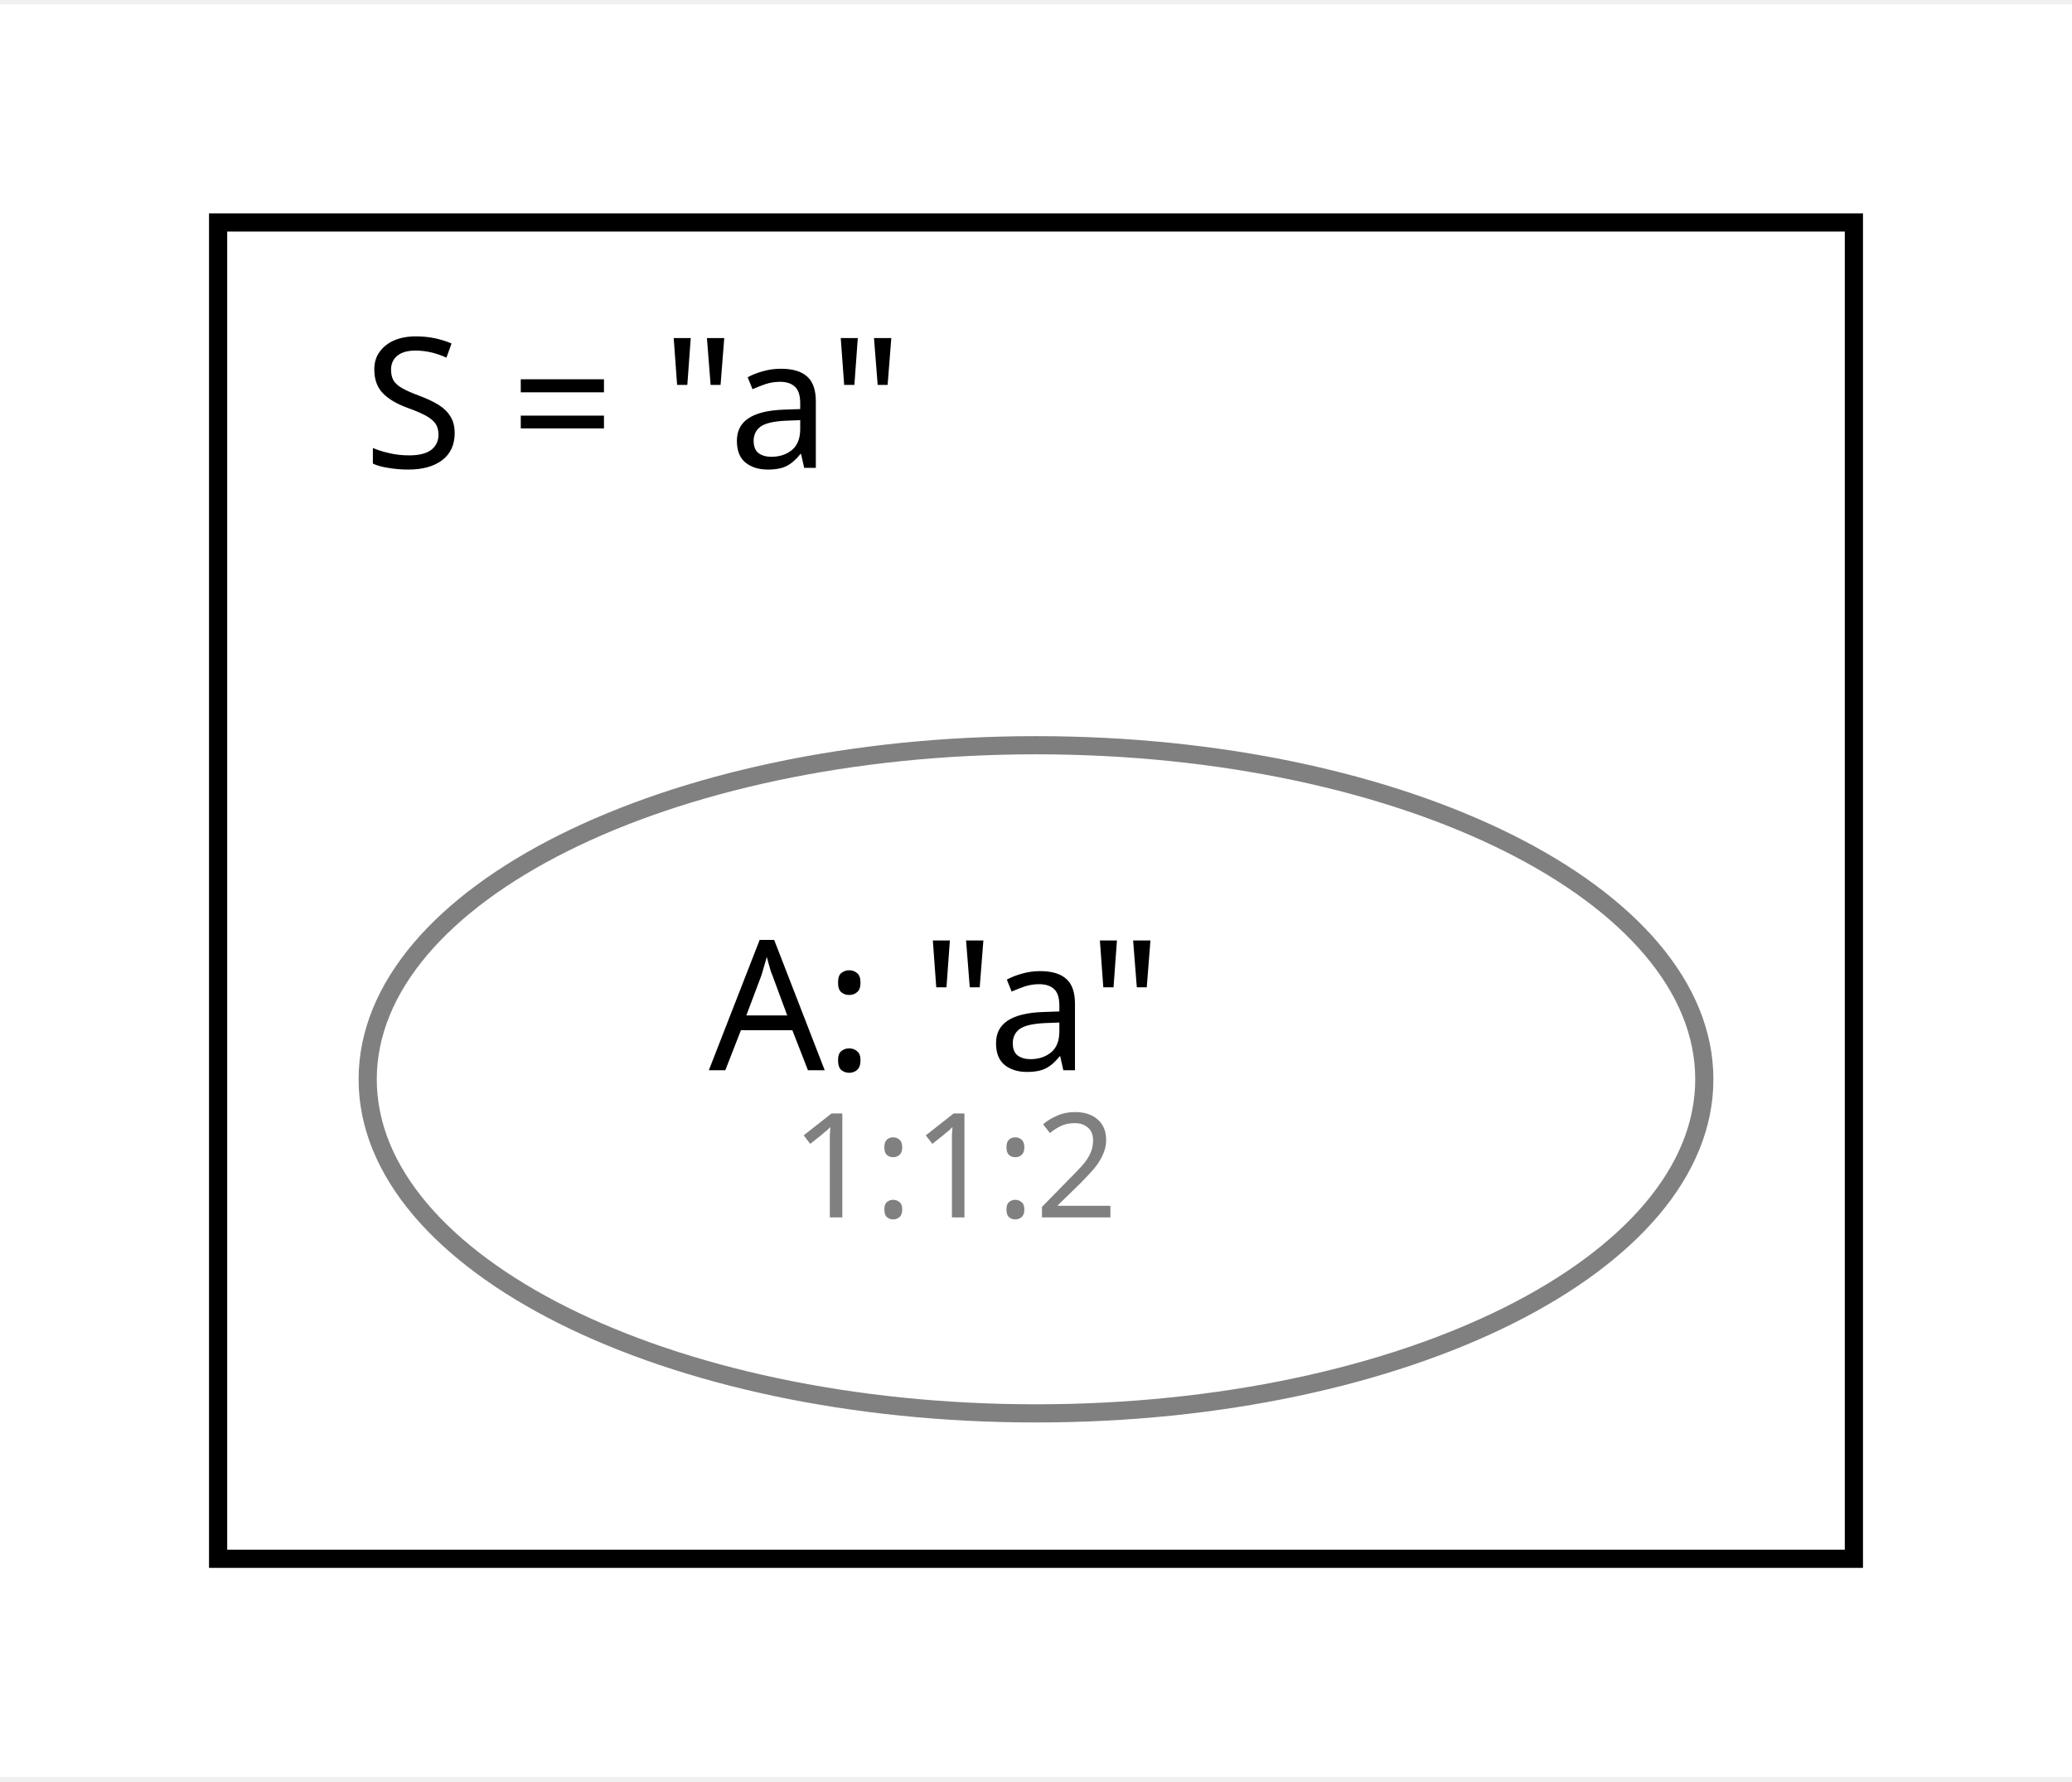
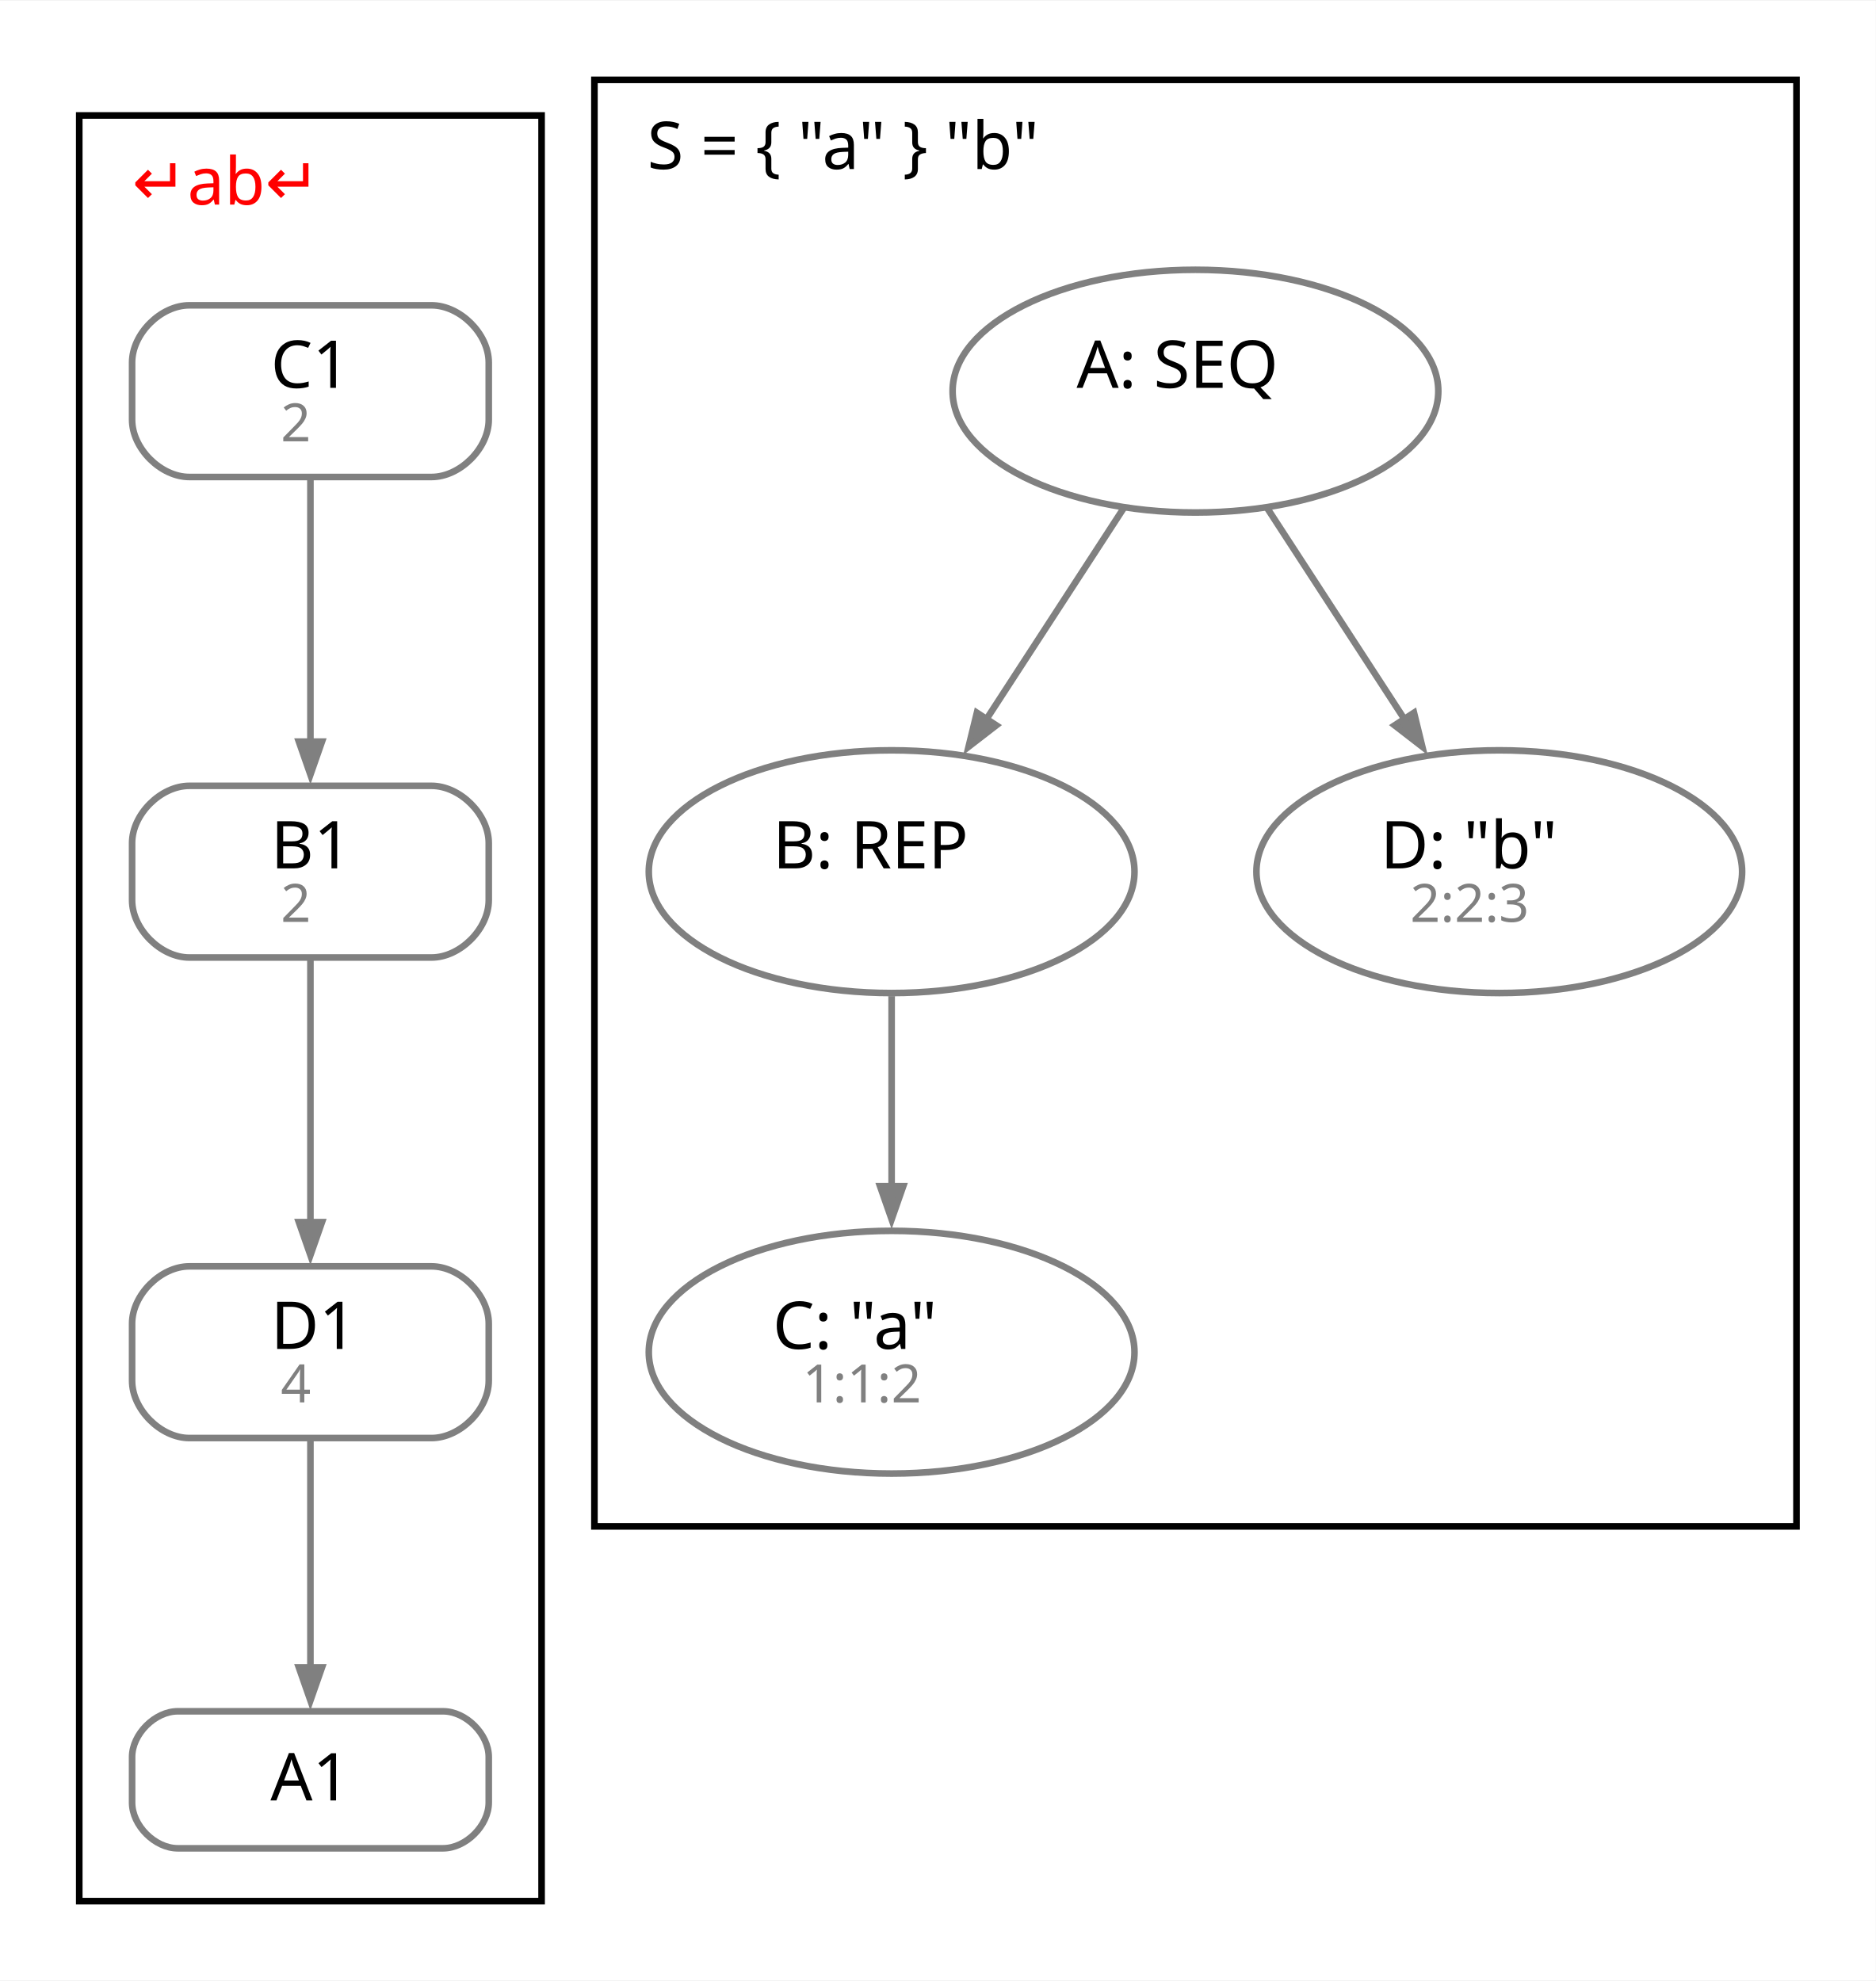
- <svg xmlns="http://www.w3.org/2000/svg" width="114pt" height="98pt" viewBox="0.00 0.00 114.00 97.52">
-   <g id="graph0" class="graph" transform="scale(1 1) rotate(0) translate(4 93.52)">
-     <polygon fill="white" stroke="none" points="-4,4 -4,-93.52 110,-93.52 110,4 -4,4" />
+ <svg xmlns="http://www.w3.org/2000/svg" width="284pt" height="300pt" viewBox="0.00 0.00 284.00 299.81">
+   <g id="graph0" class="graph" transform="scale(1 1) rotate(0) translate(4 295.81)">
+     <polygon fill="white" stroke="none" points="-4,4 -4,-295.81 280,-295.81 280,4 -4,4" />
+     <g id="clust1" class="cluster">
+       <polygon fill="none" stroke="black" points="8,-8 8,-278.42 78,-278.42 78,-8 8,-8" />
+       <text text-anchor="start" x="16" y="-264.92" font-family="Menlo" font-size="10.00" fill="red">↵ab↵</text>
+     </g>
    <g id="clust2" class="cluster">
-       <polygon fill="none" stroke="black" points="8,-8 8,-81.52 98,-81.52 98,-8 8,-8" />
-       <text text-anchor="start" x="16" y="-68.02" font-family="Menlo" font-size="10.00">S = "a"</text>
+       <polygon fill="none" stroke="black" points="86,-64.75 86,-283.81 268,-283.81 268,-64.75 86,-64.75" />
+       <text text-anchor="start" x="94" y="-270.31" font-family="Menlo" font-size="10.00">S = { "a" } "b"</text>
    </g>
    <g id="node1" class="node">
-       <ellipse fill="none" stroke="gray" cx="53" cy="-34.38" rx="36.77" ry="18.38" />
-       <text text-anchor="start" x="35" y="-34.88" font-family="Menlo" font-size="10.00">A: "a"</text>
-       <text text-anchor="start" x="39.5" y="-26.78" font-family="Menlo" font-size="8.00" fill="gray"> 1:1:2</text>
+       <path fill="none" stroke="gray" d="M61.33,-104.13C61.33,-104.13 24.67,-104.13 24.67,-104.13 20.33,-104.13 16,-99.8 16,-95.47 16,-95.47 16,-86.8 16,-86.8 16,-82.47 20.33,-78.13 24.67,-78.13 24.67,-78.13 61.33,-78.13 61.33,-78.13 65.67,-78.13 70,-82.47 70,-86.8 70,-86.8 70,-95.47 70,-95.47 70,-99.8 65.67,-104.13 61.33,-104.13" />
+       <text text-anchor="start" x="37" y="-91.63" font-family="Menlo" font-size="10.00">D1</text>
+       <text text-anchor="start" x="38.5" y="-83.53" font-family="Menlo" font-size="8.00" fill="gray"> 4</text>
+     </g>
+     <g id="node2" class="node">
+       <path fill="none" stroke="gray" d="M63.08,-36.75C63.08,-36.75 22.92,-36.75 22.92,-36.75 19.46,-36.75 16,-33.29 16,-29.83 16,-29.83 16,-22.92 16,-22.92 16,-19.46 19.46,-16 22.92,-16 22.92,-16 63.08,-16 63.08,-16 66.54,-16 70,-19.46 70,-22.92 70,-22.92 70,-29.83 70,-29.83 70,-33.29 66.54,-36.75 63.08,-36.75" />
+       <text text-anchor="middle" x="43" y="-23.25" font-family="Menlo" font-size="10.00">A1</text>
+     </g>
+     <g id="edge1" class="edge">
+       <path fill="none" stroke="gray" d="M43,-77.74C43,-67.89 43,-54.05 43,-43.37" />
+       <polygon fill="gray" stroke="gray" points="44.75,-43.39 43,-38.39 41.25,-43.39 44.75,-43.39" />
+     </g>
+     <g id="node3" class="node">
+       <path fill="none" stroke="gray" d="M61.33,-249.67C61.33,-249.67 24.67,-249.67 24.67,-249.67 20.33,-249.67 16,-245.34 16,-241.01 16,-241.01 16,-232.34 16,-232.34 16,-228.01 20.33,-223.67 24.67,-223.67 24.67,-223.67 61.33,-223.67 61.33,-223.67 65.67,-223.67 70,-228.01 70,-232.34 70,-232.34 70,-241.01 70,-241.01 70,-245.34 65.67,-249.67 61.33,-249.67" />
+       <text text-anchor="start" x="37" y="-237.17" font-family="Menlo" font-size="10.00">C1</text>
+       <text text-anchor="start" x="38.5" y="-229.07" font-family="Menlo" font-size="8.00" fill="gray"> 2</text>
+     </g>
+     <g id="node4" class="node">
+       <path fill="none" stroke="gray" d="M61.33,-176.9C61.33,-176.9 24.67,-176.9 24.67,-176.9 20.33,-176.9 16,-172.57 16,-168.24 16,-168.24 16,-159.57 16,-159.57 16,-155.24 20.33,-150.9 24.67,-150.9 24.67,-150.9 61.33,-150.9 61.33,-150.9 65.67,-150.9 70,-155.24 70,-159.57 70,-159.57 70,-168.24 70,-168.24 70,-172.57 65.67,-176.9 61.33,-176.9" />
+       <text text-anchor="start" x="37" y="-164.4" font-family="Menlo" font-size="10.00">B1</text>
+       <text text-anchor="start" x="38.5" y="-156.3" font-family="Menlo" font-size="8.00" fill="gray"> 2</text>
+     </g>
+     <g id="edge2" class="edge">
+       <path fill="none" stroke="gray" d="M43,-223.35C43,-212.29 43,-195.9 43,-183.29" />
+       <polygon fill="gray" stroke="gray" points="44.75,-183.6 43,-178.6 41.25,-183.6 44.75,-183.6" />
+     </g>
+     <g id="edge3" class="edge">
+       <path fill="none" stroke="gray" d="M43,-150.58C43,-139.52 43,-123.13 43,-110.52" />
+       <polygon fill="gray" stroke="gray" points="44.75,-110.83 43,-105.83 41.25,-110.83 44.75,-110.83" />
+     </g>
+     <g id="node5" class="node">
+       <ellipse fill="none" stroke="gray" cx="177" cy="-236.67" rx="36.77" ry="18.38" />
+       <text text-anchor="start" x="159" y="-237.17" font-family="Menlo" font-size="10.00">A: SEQ</text>
+       <text text-anchor="start" x="174.75" y="-229.07" font-family="Menlo" font-size="8.00" fill="gray"> </text>
+     </g>
+     <g id="node6" class="node">
+       <ellipse fill="none" stroke="gray" cx="131" cy="-163.9" rx="36.77" ry="18.38" />
+       <text text-anchor="start" x="113" y="-164.4" font-family="Menlo" font-size="10.00">B: REP</text>
+       <text text-anchor="start" x="128.75" y="-156.3" font-family="Menlo" font-size="8.00" fill="gray"> </text>
+     </g>
+     <g id="edge4" class="edge">
+       <path fill="none" stroke="gray" d="M166.1,-218.9C159.85,-209.3 151.95,-197.13 145.22,-186.78" />
+       <polygon fill="gray" stroke="gray" points="146.84,-186.06 142.65,-182.82 143.91,-187.97 146.84,-186.06" />
+     </g>
+     <g id="node8" class="node">
+       <ellipse fill="none" stroke="gray" cx="223" cy="-163.9" rx="36.77" ry="18.38" />
+       <text text-anchor="start" x="205" y="-164.4" font-family="Menlo" font-size="10.00">D: "b"</text>
+       <text text-anchor="start" x="209.5" y="-156.3" font-family="Menlo" font-size="8.00" fill="gray"> 2:2:3</text>
+     </g>
+     <g id="edge6" class="edge">
+       <path fill="none" stroke="gray" d="M187.9,-218.9C194.15,-209.3 202.05,-197.13 208.78,-186.78" />
+       <polygon fill="gray" stroke="gray" points="210.09,-187.97 211.35,-182.82 207.16,-186.06 210.09,-187.97" />
+     </g>
+     <g id="node7" class="node">
+       <ellipse fill="none" stroke="gray" cx="131" cy="-91.13" rx="36.77" ry="18.38" />
+       <text text-anchor="start" x="113" y="-91.63" font-family="Menlo" font-size="10.00">C: "a"</text>
+       <text text-anchor="start" x="117.5" y="-83.53" font-family="Menlo" font-size="8.00" fill="gray"> 1:1:2</text>
+     </g>
+     <g id="edge5" class="edge">
+       <path fill="none" stroke="gray" d="M131,-145.05C131,-136.26 131,-125.55 131,-116.07" />
+       <polygon fill="gray" stroke="gray" points="132.75,-116.26 131,-111.26 129.25,-116.26 132.75,-116.26" />
    </g>
  </g>
</svg>
